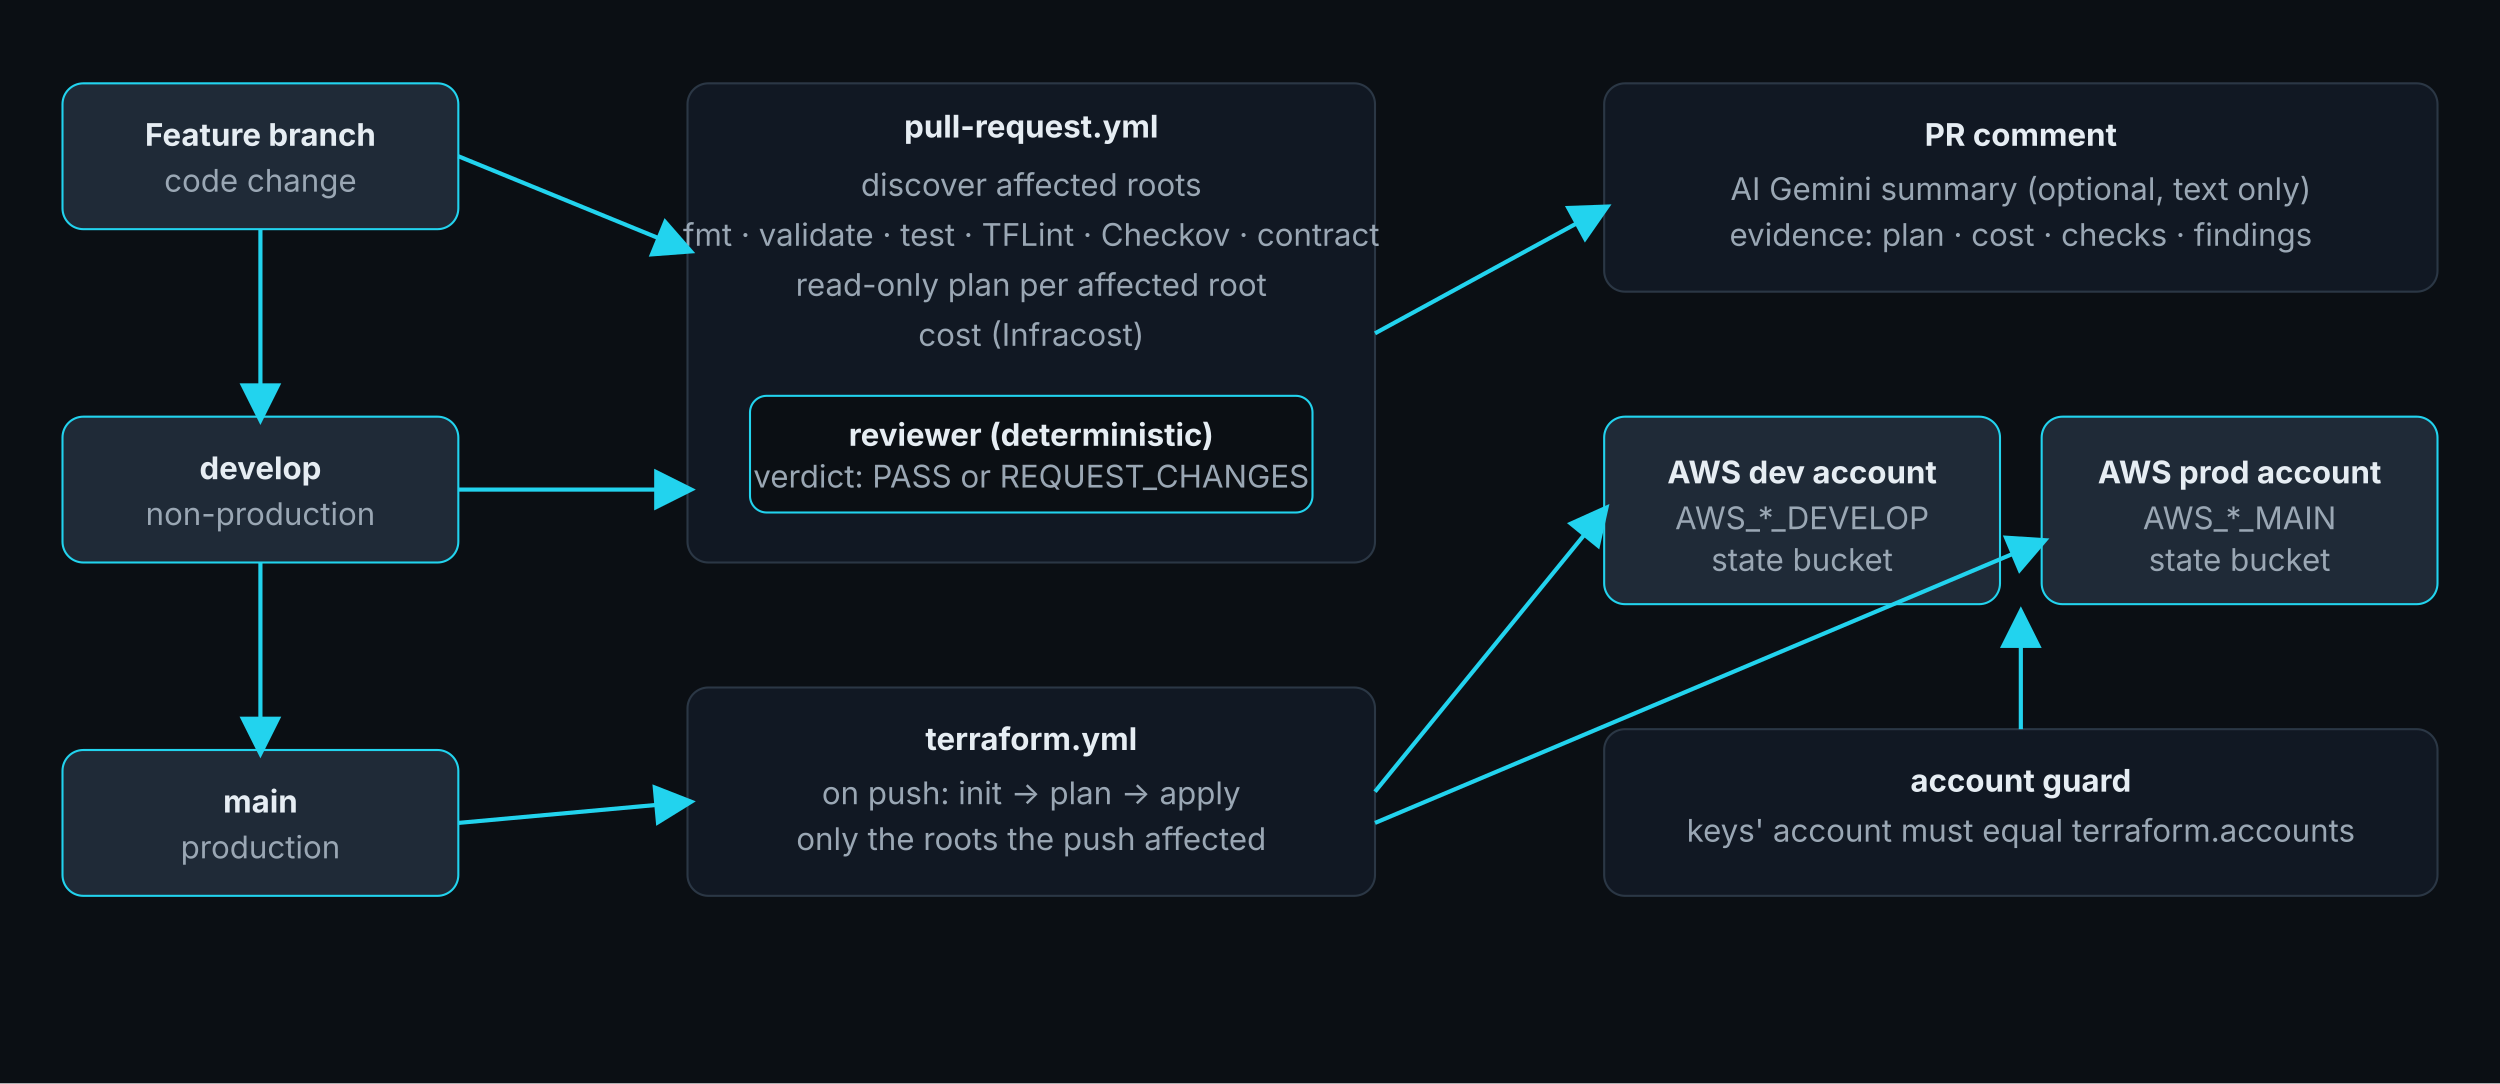
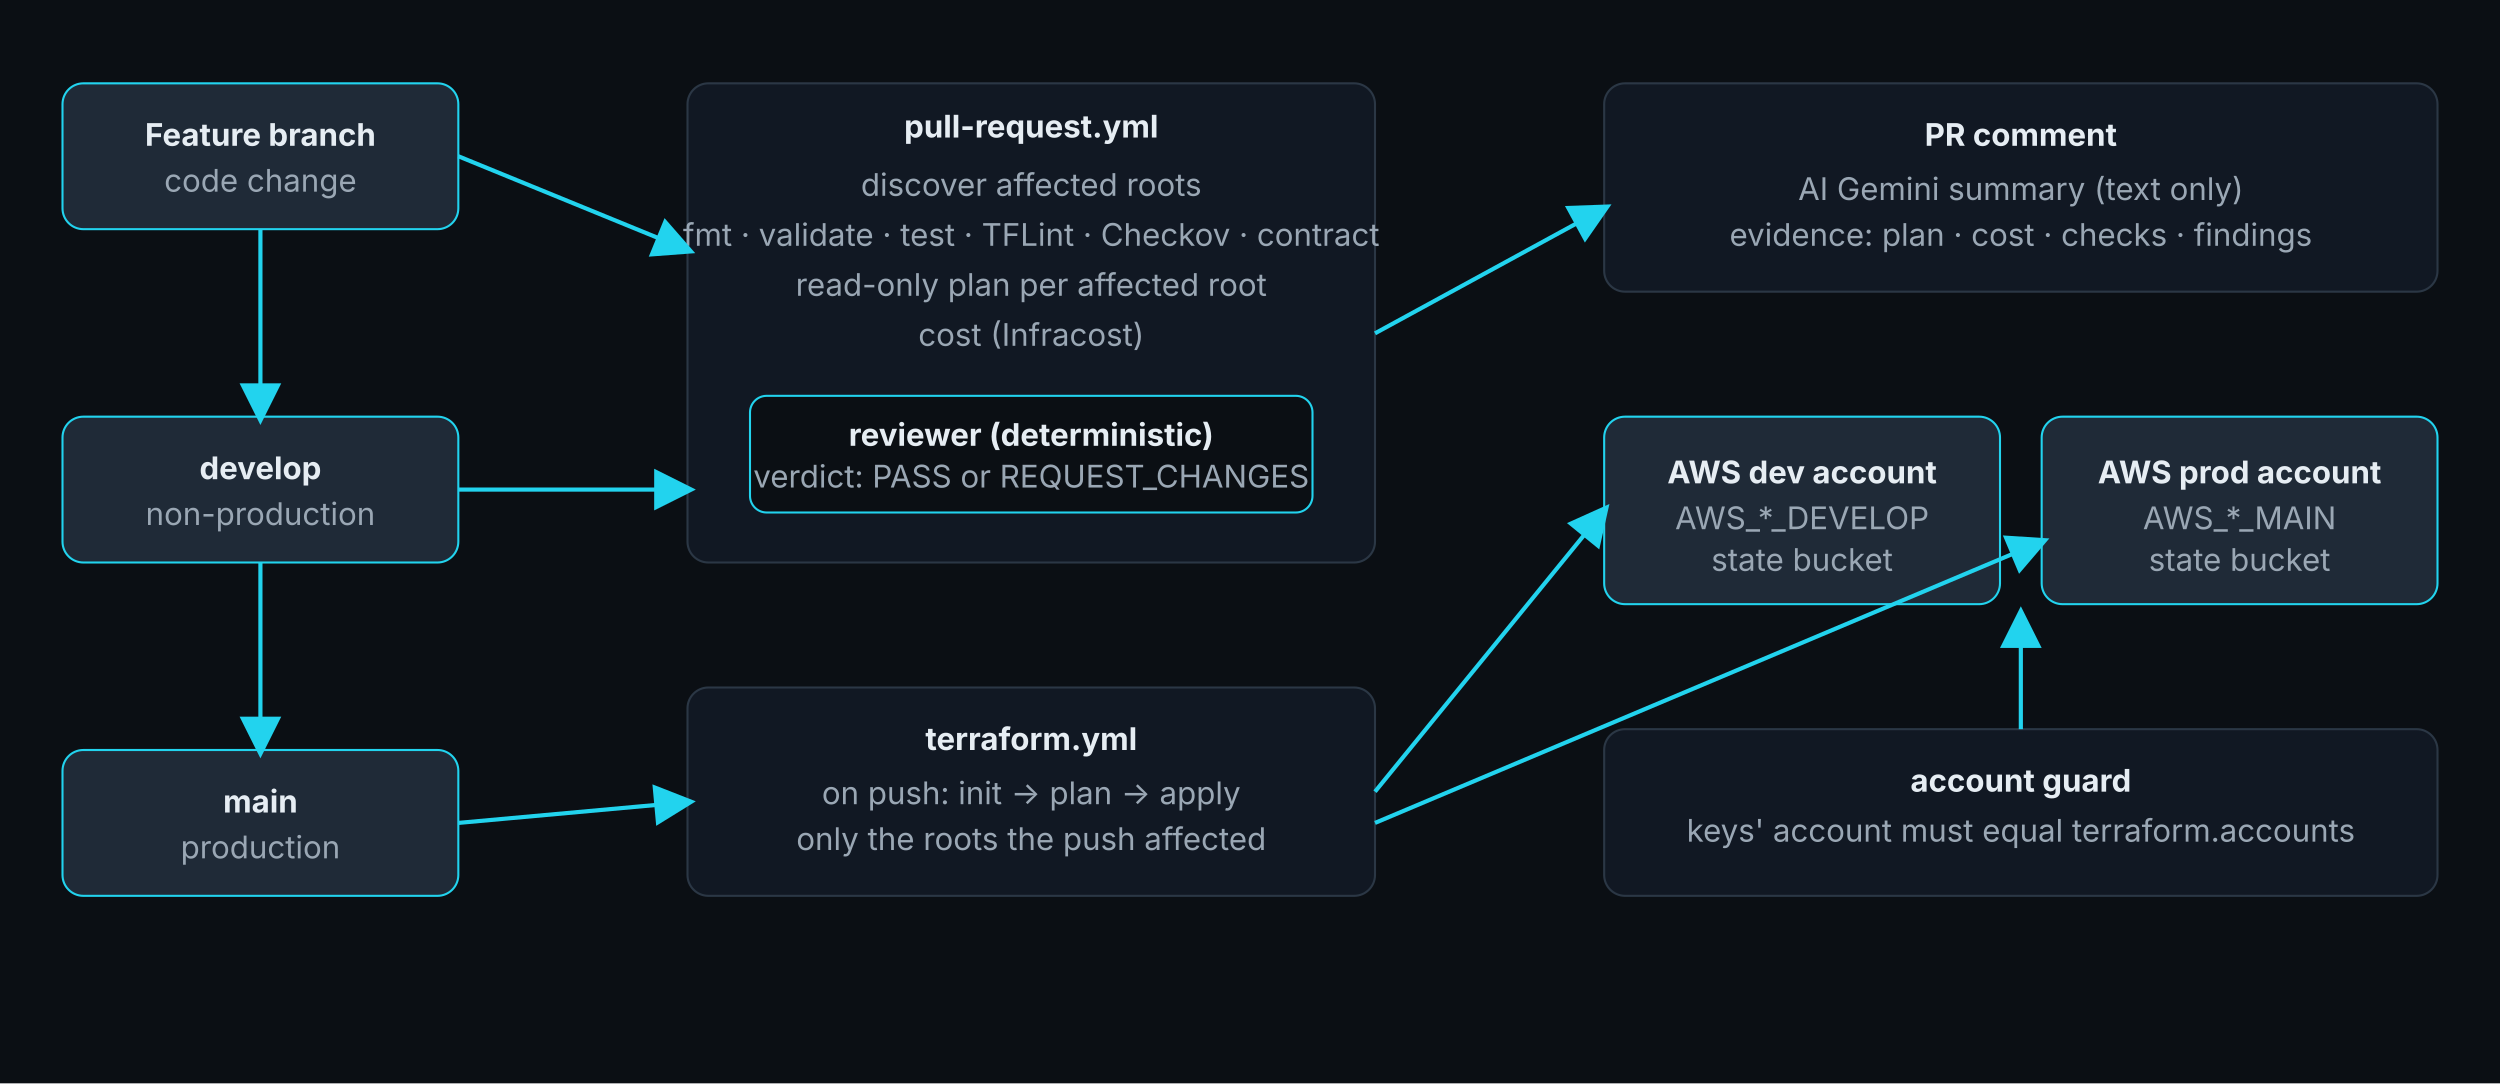
<svg xmlns="http://www.w3.org/2000/svg" viewBox="0 0 1200 520" role="img" aria-label="Terraform-ia architecture: branches, GitHub Actions, reviewer, AWS accounts and state">
  <defs>
    <marker id="a" markerWidth="10" markerHeight="10" refX="8" refY="5" orient="auto">
      <path d="M0,0 L10,5 L0,10 z" fill="#22D3EE" />
    </marker>
  </defs>
  <rect width="1200" height="520" fill="#0B0F14" />
  <g font-family="Inter, Segoe UI, Helvetica, Arial, sans-serif" font-size="15" fill="#E6EDF3">
    <rect x="30" y="40" width="190" height="70" rx="10" fill="#1F2A37" stroke="#22D3EE" />
    <text x="125" y="70" text-anchor="middle" font-weight="700">Feature branch</text>
    <text x="125" y="92" text-anchor="middle" fill="#9AA7B4">code change</text>
    <rect x="30" y="200" width="190" height="70" rx="10" fill="#1F2A37" stroke="#22D3EE" />
    <text x="125" y="230" text-anchor="middle" font-weight="700">develop</text>
    <text x="125" y="252" text-anchor="middle" fill="#9AA7B4">non-production</text>
    <rect x="30" y="360" width="190" height="70" rx="10" fill="#1F2A37" stroke="#22D3EE" />
    <text x="125" y="390" text-anchor="middle" font-weight="700">main</text>
    <text x="125" y="412" text-anchor="middle" fill="#9AA7B4">production</text>
    <rect x="330" y="40" width="330" height="230" rx="10" fill="#111823" stroke="#2B3745" />
    <text x="495" y="66" text-anchor="middle" font-weight="700">pull-request.yml</text>
    <text x="495" y="94" text-anchor="middle" fill="#9AA7B4">discover affected roots</text>
    <text x="495" y="118" text-anchor="middle" fill="#9AA7B4">fmt · validate · test · TFLint · Checkov · contract</text>
    <text x="495" y="142" text-anchor="middle" fill="#9AA7B4">read-only plan per affected root</text>
    <text x="495" y="166" text-anchor="middle" fill="#9AA7B4">cost (Infracost)</text>
    <rect x="360" y="190" width="270" height="56" rx="8" fill="#0B0F14" stroke="#22D3EE" />
    <text x="495" y="214" text-anchor="middle" font-weight="700">reviewer (deterministic)</text>
    <text x="495" y="234" text-anchor="middle" fill="#9AA7B4">verdict: PASS or REQUEST_CHANGES</text>
    <rect x="330" y="330" width="330" height="100" rx="10" fill="#111823" stroke="#2B3745" />
    <text x="495" y="360" text-anchor="middle" font-weight="700">terraform.yml</text>
    <text x="495" y="386" text-anchor="middle" fill="#9AA7B4">on push: init → plan → apply</text>
    <text x="495" y="408" text-anchor="middle" fill="#9AA7B4">only the roots the push affected</text>
    <rect x="770" y="40" width="400" height="100" rx="10" fill="#111823" stroke="#2B3745" />
    <text x="970" y="70" text-anchor="middle" font-weight="700">PR comment</text>
-     <text x="970" y="96" text-anchor="middle" fill="#9AA7B4">AI Gemini summary (optional, text only)</text>
+     <text x="970" y="96" text-anchor="middle" fill="#9AA7B4">AI Gemini summary (text only)</text>
    <text x="970" y="118" text-anchor="middle" fill="#9AA7B4">evidence: plan · cost · checks · findings</text>
    <rect x="770" y="200" width="190" height="90" rx="10" fill="#1F2A37" stroke="#22D3EE" />
    <text x="865" y="232" text-anchor="middle" font-weight="700">AWS dev account</text>
    <text x="865" y="254" text-anchor="middle" fill="#9AA7B4">AWS_*_DEVELOP</text>
    <text x="865" y="274" text-anchor="middle" fill="#9AA7B4">state bucket</text>
    <rect x="980" y="200" width="190" height="90" rx="10" fill="#1F2A37" stroke="#22D3EE" />
    <text x="1075" y="232" text-anchor="middle" font-weight="700">AWS prod account</text>
    <text x="1075" y="254" text-anchor="middle" fill="#9AA7B4">AWS_*_MAIN</text>
    <text x="1075" y="274" text-anchor="middle" fill="#9AA7B4">state bucket</text>
    <rect x="770" y="350" width="400" height="80" rx="10" fill="#111823" stroke="#2B3745" />
    <text x="970" y="380" text-anchor="middle" font-weight="700">account guard</text>
    <text x="970" y="404" text-anchor="middle" fill="#9AA7B4">keys' account must equal terraform.accounts</text>
  </g>
  <g stroke="#22D3EE" stroke-width="2" fill="none" marker-end="url(#a)">
    <path d="M125 110 L125 200" />
    <path d="M125 270 L125 360" />
    <path d="M220 75 L330 120" />
    <path d="M220 235 L330 235" />
    <path d="M660 160 L770 100" />
    <path d="M220 395 L330 385" />
    <path d="M660 380 L770 245" />
    <path d="M660 395 L980 260" />
    <path d="M970 350 L970 295" />
  </g>
</svg>
